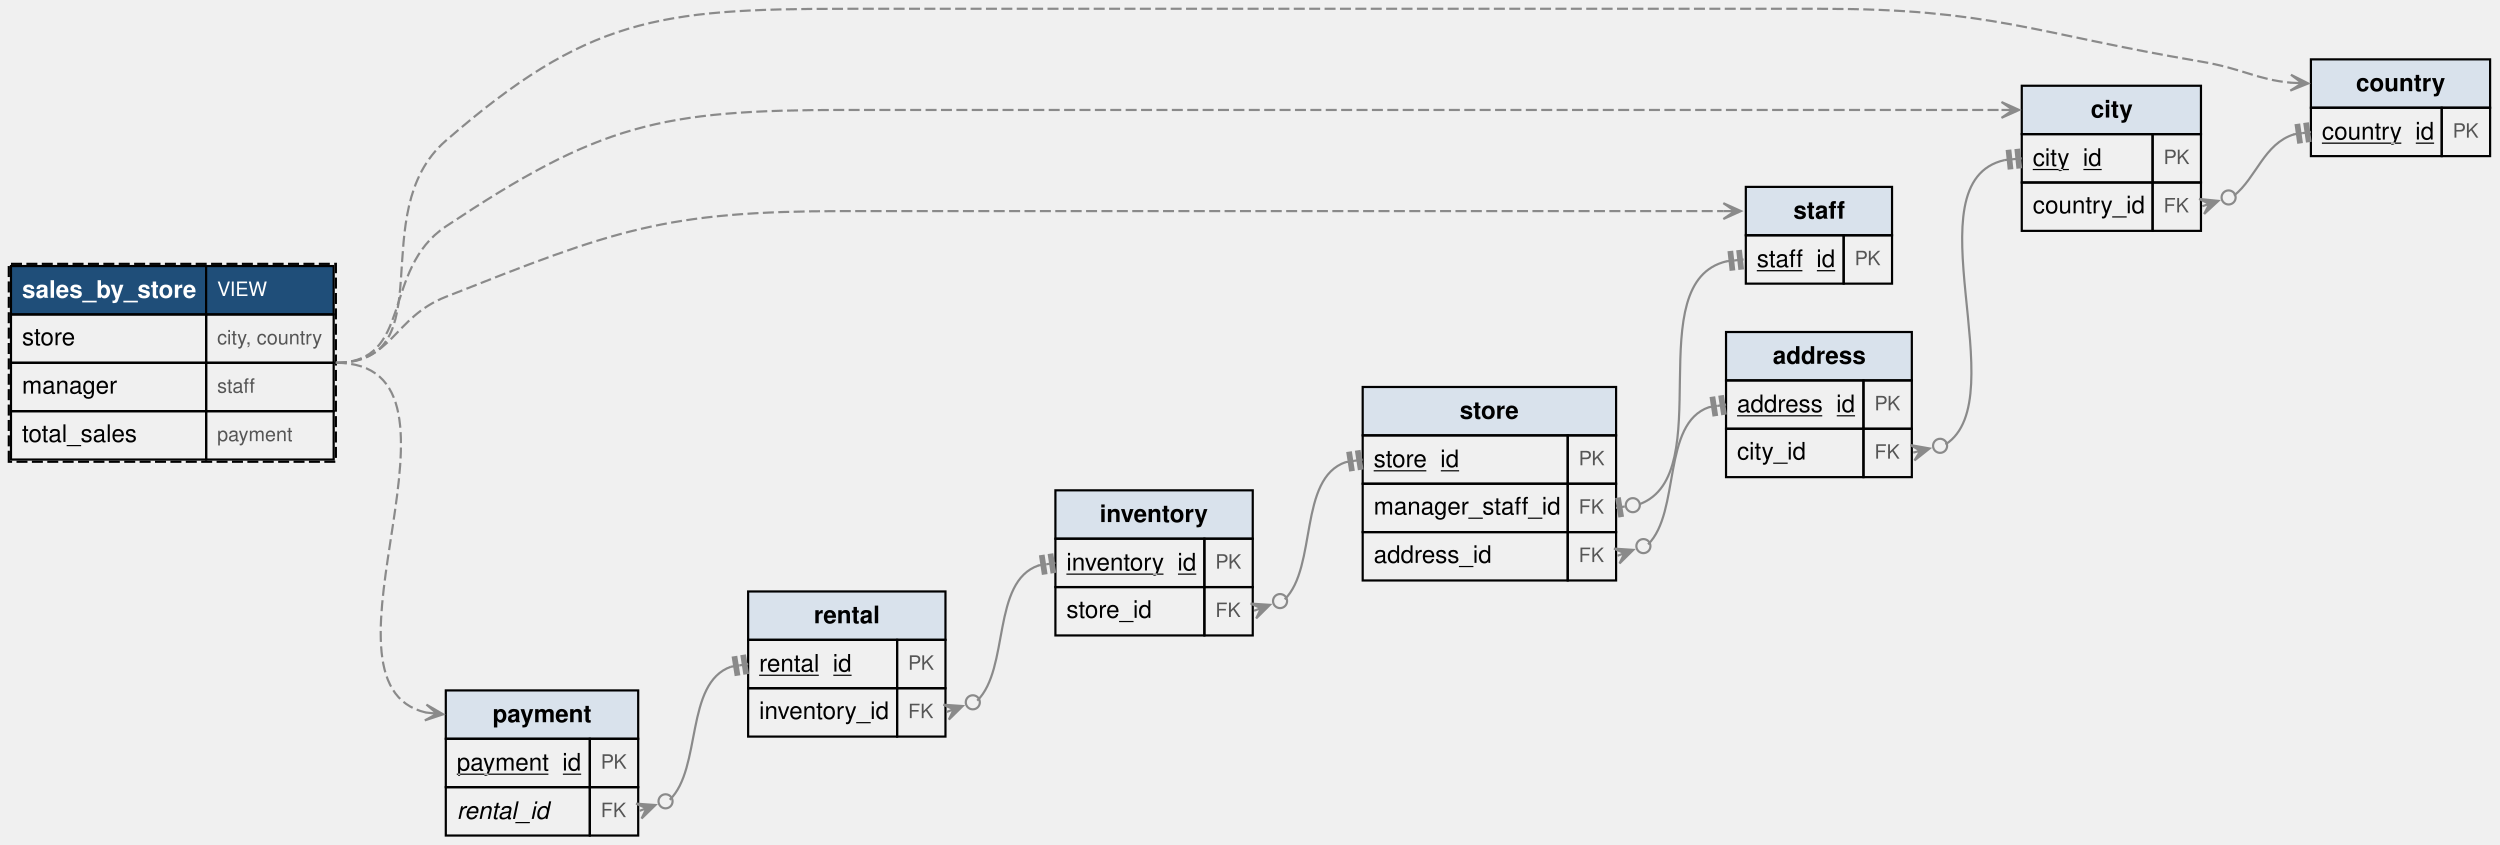
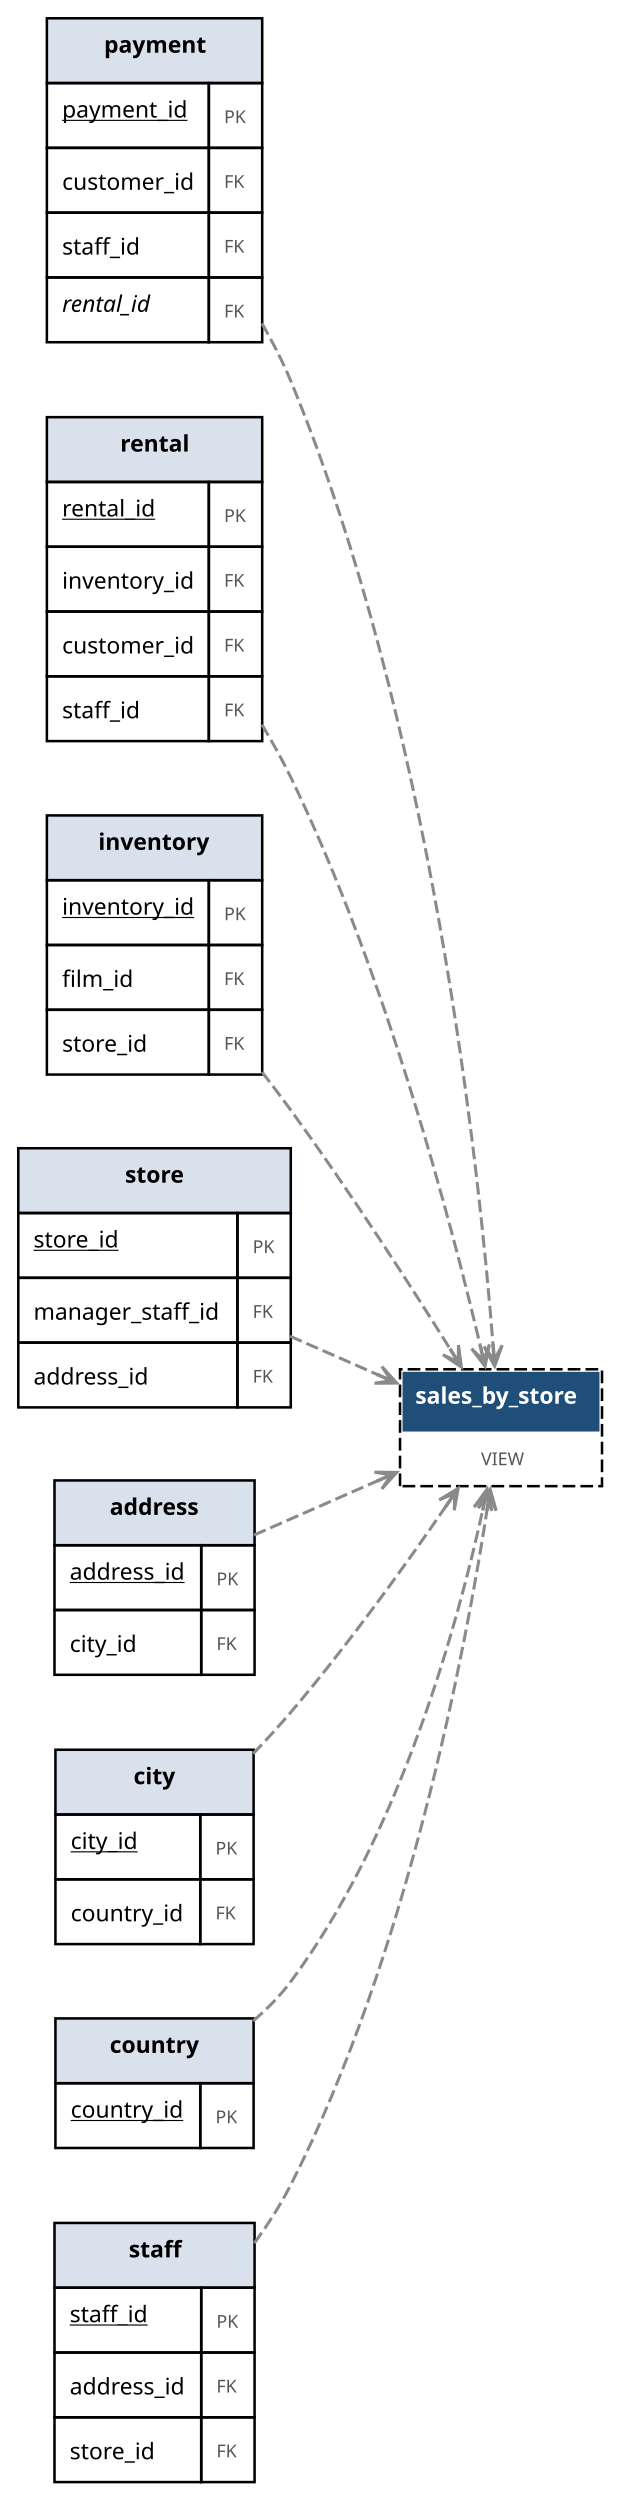
- <svg xmlns="http://www.w3.org/2000/svg" width="1137pt" height="384pt" viewBox="0.00 0.00 1137.00 384.00">
-   <g id="graph0" class="graph" transform="scale(1 1) rotate(0) translate(4 380)">
+ <svg xmlns="http://www.w3.org/2000/svg" width="244pt" height="984pt" viewBox="0.00 0.00 244.00 984.00">
+   <g id="graph0" class="graph" transform="scale(1 1) rotate(0) translate(7.2 976.95)">
+     <polygon fill="white" stroke="none" points="-7.2,7.2 -7.2,-976.95 236.95,-976.95 236.95,7.2 -7.2,7.2" />
    <g id="node1" class="node">
-       <polygon fill="none" stroke="black" stroke-dasharray="5,2" points="0,-170 0,-260 148.75,-260 148.75,-170 0,-170" />
-       <polygon fill="#1f4e79" stroke="none" stroke-dasharray="5,2" points="1,-237 1,-259 89.75,-259 89.75,-237 1,-237" />
-       <polygon fill="none" stroke="black" points="1,-237 1,-259 89.75,-259 89.75,-237 1,-237" />
-       <text xml:space="preserve" text-anchor="start" x="6" y="-244.55" font-family="Helvetica,sans-Serif" font-weight="bold" font-size="11.00" fill="white">sales_by_store</text>
-       <polygon fill="#1f4e79" stroke="none" points="89.75,-237 89.75,-259 147.75,-259 147.75,-237 89.75,-237" />
-       <polygon fill="none" stroke="black" points="89.75,-237 89.75,-259 147.75,-259 147.75,-237 89.75,-237" />
-       <text xml:space="preserve" text-anchor="start" x="94.75" y="-245.38" font-family="Helvetica,sans-Serif" font-size="9.00" fill="white">VIEW</text>
-       <polygon fill="none" stroke="black" points="1,-215 1,-237 89.75,-237 89.75,-215 1,-215" />
-       <text xml:space="preserve" text-anchor="start" x="6" y="-223" font-family="Helvetica,sans-Serif" font-size="11.00">store</text>
-       <polygon fill="none" stroke="black" points="89.75,-215 89.75,-237 147.75,-237 147.75,-215 89.75,-215" />
-       <text xml:space="preserve" text-anchor="start" x="94.75" y="-223.38" font-family="Helvetica,sans-Serif" font-size="9.00" fill="#555555">city, country</text>
-       <polygon fill="none" stroke="black" points="1,-193 1,-215 89.75,-215 89.75,-193 1,-193" />
-       <text xml:space="preserve" text-anchor="start" x="6" y="-201" font-family="Helvetica,sans-Serif" font-size="11.00">manager</text>
-       <polygon fill="none" stroke="black" points="89.75,-193 89.75,-215 147.75,-215 147.75,-193 89.75,-193" />
-       <text xml:space="preserve" text-anchor="start" x="94.75" y="-201.38" font-family="Helvetica,sans-Serif" font-size="9.00" fill="#555555">staff</text>
-       <polygon fill="none" stroke="black" points="1,-171 1,-193 89.75,-193 89.75,-171 1,-171" />
-       <text xml:space="preserve" text-anchor="start" x="6" y="-179" font-family="Helvetica,sans-Serif" font-size="11.00">total_sales</text>
-       <polygon fill="none" stroke="black" points="89.75,-171 89.75,-193 147.75,-193 147.75,-171 89.75,-171" />
-       <text xml:space="preserve" text-anchor="start" x="94.75" y="-179.38" font-family="Helvetica,sans-Serif" font-size="9.00" fill="#555555">payment</text>
+       <polygon fill="none" stroke="#000000" stroke-dasharray="5,2" points="150.25,-392 150.25,-438 229.75,-438 229.75,-392 150.25,-392" />
+       <polygon fill="#1f4e79" stroke="none" stroke-dasharray="5,2" points="151.25,-413.5 151.25,-437 228.75,-437 228.75,-413.5 151.25,-413.5" />
+       <text xml:space="preserve" text-anchor="start" x="156.25" y="-424.45" font-family="Noto Sans KR" font-weight="bold" font-size="9.00" fill="#ffffff">sales_by_store</text>
+       <text xml:space="preserve" text-anchor="start" x="182.12" y="-400.25" font-family="Noto Sans KR" font-size="7.00" fill="#555555">VIEW</text>
    </g>
    <g id="node2" class="node">
-       <polygon fill="#d9e2ec" stroke="none" points="781,-207 781,-229 865.5,-229 865.5,-207 781,-207" />
-       <polygon fill="none" stroke="black" points="781,-207 781,-229 865.5,-229 865.5,-207 781,-207" />
-       <text xml:space="preserve" text-anchor="start" x="802.25" y="-214.55" font-family="Helvetica,sans-Serif" font-weight="bold" font-size="11.00">address</text>
-       <polygon fill="none" stroke="black" points="781,-185 781,-207 843.5,-207 843.5,-185 781,-185" />
-       <text xml:space="preserve" text-anchor="start" x="786" y="-192.55" font-family="Helvetica,sans-Serif" text-decoration="underline" font-size="11.00">address_id</text>
-       <polygon fill="none" stroke="black" points="843.5,-185 843.5,-207 865.5,-207 865.5,-185 843.5,-185" />
-       <text xml:space="preserve" text-anchor="start" x="848.5" y="-193.38" font-family="Helvetica,sans-Serif" font-size="9.00" fill="#555555">PK</text>
-       <polygon fill="none" stroke="black" points="781,-163 781,-185 843.5,-185 843.5,-163 781,-163" />
-       <text xml:space="preserve" text-anchor="start" x="786" y="-171" font-family="Helvetica,sans-Serif" font-size="11.00">city_id</text>
-       <polygon fill="none" stroke="black" points="843.5,-163 843.5,-185 865.5,-185 865.5,-163 843.5,-163" />
-       <text xml:space="preserve" text-anchor="start" x="848.5" y="-171.38" font-family="Helvetica,sans-Serif" font-size="9.00" fill="#555555">FK</text>
+       <polygon fill="#d9e2ec" stroke="none" points="11.25,-944.25 11.25,-969.75 96,-969.75 96,-944.25 11.25,-944.25" />
+       <polygon fill="none" stroke="#000000" points="11.25,-944.25 11.25,-969.75 96,-969.75 96,-944.25 11.25,-944.25" />
+       <text xml:space="preserve" text-anchor="start" x="33.75" y="-956.2" font-family="Noto Sans KR" font-weight="bold" font-size="9.00" fill="#000000">payment</text>
+       <polygon fill="none" stroke="#000000" points="11.25,-918.75 11.25,-944.25 75,-944.25 75,-918.75 11.25,-918.75" />
+       <text xml:space="preserve" text-anchor="start" x="17.25" y="-930.7" font-family="Noto Sans KR" text-decoration="underline" font-size="9.00">payment_id</text>
+       <polygon fill="none" stroke="#000000" points="75,-918.75 75,-944.25 96,-944.25 96,-918.75 75,-918.75" />
+       <text xml:space="preserve" text-anchor="start" x="81" y="-928.5" font-family="Noto Sans KR" font-size="7.00" fill="#555555">PK</text>
+       <polygon fill="none" stroke="#000000" points="11.25,-893.25 11.25,-918.75 75,-918.75 75,-893.25 11.25,-893.25" />
+       <text xml:space="preserve" text-anchor="start" x="17.25" y="-902.25" font-family="Noto Sans KR" font-size="9.00">customer_id</text>
+       <polygon fill="none" stroke="#000000" points="75,-893.25 75,-918.75 96,-918.75 96,-893.25 75,-893.25" />
+       <text xml:space="preserve" text-anchor="start" x="81" y="-903" font-family="Noto Sans KR" font-size="7.00" fill="#555555">FK</text>
+       <polygon fill="none" stroke="#000000" points="11.25,-867.75 11.25,-893.25 75,-893.25 75,-867.75 11.25,-867.75" />
+       <text xml:space="preserve" text-anchor="start" x="17.25" y="-876.75" font-family="Noto Sans KR" font-size="9.00">staff_id</text>
+       <polygon fill="none" stroke="#000000" points="75,-867.75 75,-893.25 96,-893.25 96,-867.75 75,-867.75" />
+       <text xml:space="preserve" text-anchor="start" x="81" y="-877.5" font-family="Noto Sans KR" font-size="7.00" fill="#555555">FK</text>
+       <polygon fill="none" stroke="#000000" points="11.25,-842.25 11.25,-867.75 75,-867.75 75,-842.25 11.25,-842.25" />
+       <text xml:space="preserve" text-anchor="start" x="17.25" y="-854.2" font-family="Noto Sans KR" font-style="italic" font-size="9.00">rental_id</text>
+       <polygon fill="none" stroke="#000000" points="75,-842.25 75,-867.75 96,-867.75 96,-842.25 75,-842.25" />
+       <text xml:space="preserve" text-anchor="start" x="81" y="-852" font-family="Noto Sans KR" font-size="7.00" fill="#555555">FK</text>
+     </g>
+     <g id="edge1" class="edge">
+       <path fill="none" stroke="#8a8a8a" stroke-width="1.2" stroke-dasharray="5,2" d="M95.9,-849.66C100.18,-842.27 104.1,-834.62 107.25,-827 162.69,-692.79 181.35,-518.08 186.9,-447.09" />
+       <polygon fill="#8a8a8a" stroke="#8a8a8a" stroke-width="1.2" points="187.49,-439.23 190.48,-447.48 187.4,-441.77 186.99,-447.22 186.89,-447.21 186.79,-447.2 187.2,-441.76 183.3,-446.94 187.49,-439.23" />
    </g>
    <g id="node3" class="node">
-       <polygon fill="#d9e2ec" stroke="none" points="915.5,-319 915.5,-341 997,-341 997,-319 915.5,-319" />
-       <polygon fill="none" stroke="black" points="915.5,-319 915.5,-341 997,-341 997,-319 915.5,-319" />
-       <text xml:space="preserve" text-anchor="start" x="946.88" y="-326.55" font-family="Helvetica,sans-Serif" font-weight="bold" font-size="11.00">city</text>
-       <polygon fill="none" stroke="black" points="915.5,-297 915.5,-319 975,-319 975,-297 915.5,-297" />
-       <text xml:space="preserve" text-anchor="start" x="920.5" y="-304.55" font-family="Helvetica,sans-Serif" text-decoration="underline" font-size="11.00">city_id</text>
-       <polygon fill="none" stroke="black" points="975,-297 975,-319 997,-319 997,-297 975,-297" />
-       <text xml:space="preserve" text-anchor="start" x="980" y="-305.38" font-family="Helvetica,sans-Serif" font-size="9.00" fill="#555555">PK</text>
-       <polygon fill="none" stroke="black" points="915.5,-275 915.5,-297 975,-297 975,-275 915.5,-275" />
-       <text xml:space="preserve" text-anchor="start" x="920.5" y="-283" font-family="Helvetica,sans-Serif" font-size="11.00">country_id</text>
-       <polygon fill="none" stroke="black" points="975,-275 975,-297 997,-297 997,-275 975,-275" />
-       <text xml:space="preserve" text-anchor="start" x="980" y="-283.38" font-family="Helvetica,sans-Serif" font-size="9.00" fill="#555555">FK</text>
+       <polygon fill="#d9e2ec" stroke="none" points="11.25,-787.25 11.25,-812.75 96,-812.75 96,-787.25 11.25,-787.25" />
+       <polygon fill="none" stroke="#000000" points="11.25,-787.25 11.25,-812.75 96,-812.75 96,-787.25 11.25,-787.25" />
+       <text xml:space="preserve" text-anchor="start" x="40.12" y="-799.2" font-family="Noto Sans KR" font-weight="bold" font-size="9.00" fill="#000000">rental</text>
+       <polygon fill="none" stroke="#000000" points="11.25,-761.75 11.25,-787.25 75,-787.25 75,-761.75 11.25,-761.75" />
+       <text xml:space="preserve" text-anchor="start" x="17.25" y="-773.7" font-family="Noto Sans KR" text-decoration="underline" font-size="9.00">rental_id</text>
+       <polygon fill="none" stroke="#000000" points="75,-761.75 75,-787.25 96,-787.25 96,-761.75 75,-761.75" />
+       <text xml:space="preserve" text-anchor="start" x="81" y="-771.5" font-family="Noto Sans KR" font-size="7.00" fill="#555555">PK</text>
+       <polygon fill="none" stroke="#000000" points="11.25,-736.25 11.25,-761.75 75,-761.75 75,-736.25 11.25,-736.25" />
+       <text xml:space="preserve" text-anchor="start" x="17.25" y="-745.25" font-family="Noto Sans KR" font-size="9.00">inventory_id</text>
+       <polygon fill="none" stroke="#000000" points="75,-736.25 75,-761.75 96,-761.75 96,-736.25 75,-736.25" />
+       <text xml:space="preserve" text-anchor="start" x="81" y="-746" font-family="Noto Sans KR" font-size="7.00" fill="#555555">FK</text>
+       <polygon fill="none" stroke="#000000" points="11.25,-710.75 11.25,-736.25 75,-736.25 75,-710.75 11.25,-710.75" />
+       <text xml:space="preserve" text-anchor="start" x="17.25" y="-719.75" font-family="Noto Sans KR" font-size="9.00">customer_id</text>
+       <polygon fill="none" stroke="#000000" points="75,-710.75 75,-736.25 96,-736.25 96,-710.75 75,-710.75" />
+       <text xml:space="preserve" text-anchor="start" x="81" y="-720.5" font-family="Noto Sans KR" font-size="7.00" fill="#555555">FK</text>
+       <polygon fill="none" stroke="#000000" points="11.25,-685.25 11.25,-710.75 75,-710.75 75,-685.25 11.25,-685.25" />
+       <text xml:space="preserve" text-anchor="start" x="17.25" y="-694.25" font-family="Noto Sans KR" font-size="9.00">staff_id</text>
+       <polygon fill="none" stroke="#000000" points="75,-685.25 75,-710.75 96,-710.75 96,-685.25 75,-685.25" />
+       <text xml:space="preserve" text-anchor="start" x="81" y="-695" font-family="Noto Sans KR" font-size="7.00" fill="#555555">FK</text>
    </g>
-     <g id="edge1" class="edge">
-       <path fill="none" stroke="#8a8a8a" stroke-dasharray="5,2" d="M148.75,-215C184.15,-215 169.3,-257.36 198.75,-277 268.62,-323.6 296.14,-330 380.12,-330 380.12,-330 380.12,-330 674.38,-330 778.4,-330 806.69,-330 906.28,-330" />
-       <polygon fill="#8a8a8a" stroke="#8a8a8a" points="914.28,-330 906.28,-333.6 911.5,-330 906.28,-330 906.28,-330 906.28,-330 911.5,-330 906.28,-326.4 914.28,-330" />
+     <g id="edge2" class="edge">
+       <path fill="none" stroke="#8a8a8a" stroke-width="1.2" stroke-dasharray="5,2" d="M95.88,-691.74C100.01,-684.91 103.9,-677.91 107.25,-671 144.53,-594.09 170.32,-496.16 181.97,-446.68" />
+       <polygon fill="#8a8a8a" stroke="#8a8a8a" stroke-width="1.2" points="183.72,-439.16 185.41,-447.76 183.24,-441.65 182,-446.97 181.91,-446.95 181.81,-446.93 183.04,-441.61 178.4,-446.14 183.72,-439.16" />
    </g>
    <g id="node4" class="node">
-       <polygon fill="#d9e2ec" stroke="none" points="1047,-331 1047,-353 1128.5,-353 1128.5,-331 1047,-331" />
-       <polygon fill="none" stroke="black" points="1047,-331 1047,-353 1128.5,-353 1128.5,-331 1047,-331" />
-       <text xml:space="preserve" text-anchor="start" x="1067.5" y="-338.55" font-family="Helvetica,sans-Serif" font-weight="bold" font-size="11.00">country</text>
-       <polygon fill="none" stroke="black" points="1047,-309 1047,-331 1106.5,-331 1106.5,-309 1047,-309" />
-       <text xml:space="preserve" text-anchor="start" x="1052" y="-316.55" font-family="Helvetica,sans-Serif" text-decoration="underline" font-size="11.00">country_id</text>
-       <polygon fill="none" stroke="black" points="1106.5,-309 1106.5,-331 1128.5,-331 1128.5,-309 1106.5,-309" />
-       <text xml:space="preserve" text-anchor="start" x="1111.5" y="-317.38" font-family="Helvetica,sans-Serif" font-size="9.00" fill="#555555">PK</text>
+       <polygon fill="#d9e2ec" stroke="none" points="11.25,-630.5 11.25,-656 96,-656 96,-630.5 11.25,-630.5" />
+       <polygon fill="none" stroke="#000000" points="11.25,-630.5 11.25,-656 96,-656 96,-630.5 11.25,-630.5" />
+       <text xml:space="preserve" text-anchor="start" x="31.5" y="-642.45" font-family="Noto Sans KR" font-weight="bold" font-size="9.00" fill="#000000">inventory</text>
+       <polygon fill="none" stroke="#000000" points="11.25,-605 11.25,-630.5 75,-630.5 75,-605 11.25,-605" />
+       <text xml:space="preserve" text-anchor="start" x="17.25" y="-616.95" font-family="Noto Sans KR" text-decoration="underline" font-size="9.00">inventory_id</text>
+       <polygon fill="none" stroke="#000000" points="75,-605 75,-630.5 96,-630.5 96,-605 75,-605" />
+       <text xml:space="preserve" text-anchor="start" x="81" y="-614.75" font-family="Noto Sans KR" font-size="7.00" fill="#555555">PK</text>
+       <polygon fill="none" stroke="#000000" points="11.25,-579.5 11.25,-605 75,-605 75,-579.5 11.25,-579.5" />
+       <text xml:space="preserve" text-anchor="start" x="17.25" y="-588.5" font-family="Noto Sans KR" font-size="9.00">film_id</text>
+       <polygon fill="none" stroke="#000000" points="75,-579.5 75,-605 96,-605 96,-579.5 75,-579.5" />
+       <text xml:space="preserve" text-anchor="start" x="81" y="-589.25" font-family="Noto Sans KR" font-size="7.00" fill="#555555">FK</text>
+       <polygon fill="none" stroke="#000000" points="11.25,-554 11.25,-579.5 75,-579.5 75,-554 11.25,-554" />
+       <text xml:space="preserve" text-anchor="start" x="17.25" y="-563" font-family="Noto Sans KR" font-size="9.00">store_id</text>
+       <polygon fill="none" stroke="#000000" points="75,-554 75,-579.5 96,-579.5 96,-554 75,-554" />
+       <text xml:space="preserve" text-anchor="start" x="81" y="-563.75" font-family="Noto Sans KR" font-size="7.00" fill="#555555">FK</text>
    </g>
-     <g id="edge2" class="edge">
-       <path fill="none" stroke="#8a8a8a" stroke-dasharray="5,2" d="M148.75,-215C198.84,-215 160.94,-283.15 198.75,-316 262.85,-371.69 295.22,-376 380.12,-376 380.12,-376 380.12,-376 824.25,-376 901.77,-376 920.57,-364.94 997,-352 1016.03,-348.78 1022.47,-343.79 1037.96,-342.38" />
-       <polygon fill="#8a8a8a" stroke="#8a8a8a" points="1045.78,-342.05 1037.94,-345.99 1043,-342.17 1037.79,-342.39 1037.79,-342.39 1037.79,-342.39 1043,-342.17 1037.64,-338.79 1045.78,-342.05" />
+     <g id="edge3" class="edge">
+       <path fill="none" stroke="#8a8a8a" stroke-width="1.2" stroke-dasharray="5,2" d="M95.93,-555.01C99.83,-549.99 103.66,-544.93 107.25,-540 130.13,-508.61 154.22,-471.16 170.28,-445.49" />
+       <polygon fill="#8a8a8a" stroke="#8a8a8a" stroke-width="1.2" points="174.42,-438.83 173.25,-447.52 173.16,-441.04 170.28,-445.67 170.19,-445.62 170.11,-445.57 172.99,-440.93 167.14,-443.72 174.42,-438.83" />
    </g>
    <g id="node5" class="node">
-       <polygon fill="#d9e2ec" stroke="none" points="476,-135 476,-157 565.75,-157 565.75,-135 476,-135" />
-       <polygon fill="none" stroke="black" points="476,-135 476,-157 565.75,-157 565.75,-135 476,-135" />
-       <text xml:space="preserve" text-anchor="start" x="496.12" y="-142.55" font-family="Helvetica,sans-Serif" font-weight="bold" font-size="11.00">inventory</text>
-       <polygon fill="none" stroke="black" points="476,-113 476,-135 543.75,-135 543.75,-113 476,-113" />
-       <text xml:space="preserve" text-anchor="start" x="481" y="-120.55" font-family="Helvetica,sans-Serif" text-decoration="underline" font-size="11.00">inventory_id</text>
-       <polygon fill="none" stroke="black" points="543.75,-113 543.75,-135 565.75,-135 565.75,-113 543.75,-113" />
-       <text xml:space="preserve" text-anchor="start" x="548.75" y="-121.38" font-family="Helvetica,sans-Serif" font-size="9.00" fill="#555555">PK</text>
-       <polygon fill="none" stroke="black" points="476,-91 476,-113 543.75,-113 543.75,-91 476,-91" />
-       <text xml:space="preserve" text-anchor="start" x="481" y="-99" font-family="Helvetica,sans-Serif" font-size="11.00">store_id</text>
-       <polygon fill="none" stroke="black" points="543.75,-91 543.75,-113 565.75,-113 565.75,-91 543.75,-91" />
-       <text xml:space="preserve" text-anchor="start" x="548.75" y="-99.38" font-family="Helvetica,sans-Serif" font-size="9.00" fill="#555555">FK</text>
+       <polygon fill="#d9e2ec" stroke="none" points="0,-499.5 0,-525 107.25,-525 107.25,-499.5 0,-499.5" />
+       <polygon fill="none" stroke="#000000" points="0,-499.5 0,-525 107.25,-525 107.25,-499.5 0,-499.5" />
+       <text xml:space="preserve" text-anchor="start" x="42" y="-511.45" font-family="Noto Sans KR" font-weight="bold" font-size="9.00" fill="#000000">store</text>
+       <polygon fill="none" stroke="#000000" points="0,-474 0,-499.5 86.25,-499.5 86.25,-474 0,-474" />
+       <text xml:space="preserve" text-anchor="start" x="6" y="-485.95" font-family="Noto Sans KR" text-decoration="underline" font-size="9.00">store_id</text>
+       <polygon fill="none" stroke="#000000" points="86.25,-474 86.25,-499.5 107.25,-499.5 107.25,-474 86.25,-474" />
+       <text xml:space="preserve" text-anchor="start" x="92.25" y="-483.75" font-family="Noto Sans KR" font-size="7.00" fill="#555555">PK</text>
+       <polygon fill="none" stroke="#000000" points="0,-448.5 0,-474 86.25,-474 86.25,-448.5 0,-448.5" />
+       <text xml:space="preserve" text-anchor="start" x="6" y="-457.5" font-family="Noto Sans KR" font-size="9.00">manager_staff_id</text>
+       <polygon fill="none" stroke="#000000" points="86.25,-448.5 86.25,-474 107.25,-474 107.25,-448.5 86.25,-448.5" />
+       <text xml:space="preserve" text-anchor="start" x="92.25" y="-458.25" font-family="Noto Sans KR" font-size="7.00" fill="#555555">FK</text>
+       <polygon fill="none" stroke="#000000" points="0,-423 0,-448.5 86.25,-448.5 86.25,-423 0,-423" />
+       <text xml:space="preserve" text-anchor="start" x="6" y="-432" font-family="Noto Sans KR" font-size="9.00">address_id</text>
+       <polygon fill="none" stroke="#000000" points="86.25,-423 86.25,-448.5 107.25,-448.5 107.25,-423 86.25,-423" />
+       <text xml:space="preserve" text-anchor="start" x="92.25" y="-432.75" font-family="Noto Sans KR" font-size="7.00" fill="#555555">FK</text>
+     </g>
+     <g id="edge4" class="edge">
+       <path fill="none" stroke="#8a8a8a" stroke-width="1.2" stroke-dasharray="5,2" d="M106.96,-451.02C118.47,-445.97 130.59,-440.64 141.88,-435.69" />
+       <polygon fill="#8a8a8a" stroke="#8a8a8a" stroke-width="1.2" points="148.99,-432.57 143.11,-439.08 146.71,-433.68 141.71,-435.87 141.67,-435.78 141.63,-435.69 146.63,-433.5 140.22,-432.49 148.99,-432.57" />
    </g>
    <g id="node6" class="node">
-       <polygon fill="#d9e2ec" stroke="none" points="198.75,-44 198.75,-66 286.25,-66 286.25,-44 198.75,-44" />
-       <polygon fill="none" stroke="black" points="198.75,-44 198.75,-66 286.25,-66 286.25,-44 198.75,-44" />
-       <text xml:space="preserve" text-anchor="start" x="220" y="-51.55" font-family="Helvetica,sans-Serif" font-weight="bold" font-size="11.00">payment</text>
-       <polygon fill="none" stroke="black" points="198.75,-22 198.75,-44 264.25,-44 264.25,-22 198.75,-22" />
-       <text xml:space="preserve" text-anchor="start" x="203.75" y="-29.55" font-family="Helvetica,sans-Serif" text-decoration="underline" font-size="11.00">payment_id</text>
-       <polygon fill="none" stroke="black" points="264.25,-22 264.25,-44 286.25,-44 286.25,-22 264.25,-22" />
-       <text xml:space="preserve" text-anchor="start" x="269.25" y="-30.38" font-family="Helvetica,sans-Serif" font-size="9.00" fill="#555555">PK</text>
-       <polygon fill="none" stroke="black" points="198.75,0 198.75,-22 264.25,-22 264.25,0 198.75,0" />
-       <text xml:space="preserve" text-anchor="start" x="203.75" y="-7.55" font-family="Helvetica,sans-Serif" font-style="italic" font-size="11.00">rental_id</text>
-       <polygon fill="none" stroke="black" points="264.25,0 264.25,-22 286.25,-22 286.25,0 264.25,0" />
-       <text xml:space="preserve" text-anchor="start" x="269.25" y="-8.38" font-family="Helvetica,sans-Serif" font-size="9.00" fill="#555555">FK</text>
+       <polygon fill="#d9e2ec" stroke="none" points="14.25,-368.75 14.25,-394.25 93,-394.25 93,-368.75 14.25,-368.75" />
+       <polygon fill="none" stroke="#000000" points="14.25,-368.75 14.25,-394.25 93,-394.25 93,-368.75 14.25,-368.75" />
+       <text xml:space="preserve" text-anchor="start" x="36" y="-380.7" font-family="Noto Sans KR" font-weight="bold" font-size="9.00" fill="#000000">address</text>
+       <polygon fill="none" stroke="#000000" points="14.25,-343.25 14.25,-368.75 72,-368.75 72,-343.25 14.25,-343.25" />
+       <text xml:space="preserve" text-anchor="start" x="20.25" y="-355.2" font-family="Noto Sans KR" text-decoration="underline" font-size="9.00">address_id</text>
+       <polygon fill="none" stroke="#000000" points="72,-343.25 72,-368.75 93,-368.75 93,-343.25 72,-343.25" />
+       <text xml:space="preserve" text-anchor="start" x="78" y="-353" font-family="Noto Sans KR" font-size="7.00" fill="#555555">PK</text>
+       <polygon fill="none" stroke="#000000" points="14.25,-317.75 14.25,-343.25 72,-343.25 72,-317.75 14.25,-317.75" />
+       <text xml:space="preserve" text-anchor="start" x="20.25" y="-326.75" font-family="Noto Sans KR" font-size="9.00">city_id</text>
+       <polygon fill="none" stroke="#000000" points="72,-317.75 72,-343.25 93,-343.25 93,-317.75 72,-317.75" />
+       <text xml:space="preserve" text-anchor="start" x="78" y="-327.5" font-family="Noto Sans KR" font-size="7.00" fill="#555555">FK</text>
    </g>
-     <g id="edge4" class="edge">
-       <path fill="none" stroke="#8a8a8a" stroke-dasharray="5,2" d="M148.75,-215C219.91,-215 132.79,-69.05 189.73,-55.94" />
-       <polygon fill="#8a8a8a" stroke="#8a8a8a" points="197.54,-55.13 189.95,-59.54 194.77,-55.41 189.58,-55.96 189.58,-55.96 189.58,-55.96 194.77,-55.41 189.21,-52.37 197.54,-55.13" />
+     <g id="edge5" class="edge">
+       <path fill="none" stroke="#8a8a8a" stroke-width="1.2" stroke-dasharray="5,2" d="M92.77,-372.75C108.1,-379.48 125.93,-387.31 142.04,-394.38" />
+       <polygon fill="#8a8a8a" stroke="#8a8a8a" stroke-width="1.2" points="148.95,-397.42 140.18,-397.5 146.59,-396.49 141.59,-394.29 141.63,-394.2 141.67,-394.11 146.67,-396.3 143.07,-390.9 148.95,-397.42" />
    </g>
    <g id="node7" class="node">
-       <polygon fill="#d9e2ec" stroke="none" points="336.25,-89 336.25,-111 426,-111 426,-89 336.25,-89" />
-       <polygon fill="none" stroke="black" points="336.25,-89 336.25,-111 426,-111 426,-89 336.25,-89" />
-       <text xml:space="preserve" text-anchor="start" x="366.12" y="-96.55" font-family="Helvetica,sans-Serif" font-weight="bold" font-size="11.00">rental</text>
-       <polygon fill="none" stroke="black" points="336.25,-67 336.25,-89 404,-89 404,-67 336.25,-67" />
-       <text xml:space="preserve" text-anchor="start" x="341.25" y="-74.55" font-family="Helvetica,sans-Serif" text-decoration="underline" font-size="11.00">rental_id</text>
-       <polygon fill="none" stroke="black" points="404,-67 404,-89 426,-89 426,-67 404,-67" />
-       <text xml:space="preserve" text-anchor="start" x="409" y="-75.38" font-family="Helvetica,sans-Serif" font-size="9.00" fill="#555555">PK</text>
-       <polygon fill="none" stroke="black" points="336.25,-45 336.25,-67 404,-67 404,-45 336.25,-45" />
-       <text xml:space="preserve" text-anchor="start" x="341.25" y="-53" font-family="Helvetica,sans-Serif" font-size="11.00">inventory_id</text>
-       <polygon fill="none" stroke="black" points="404,-45 404,-67 426,-67 426,-45 404,-45" />
-       <text xml:space="preserve" text-anchor="start" x="409" y="-53.38" font-family="Helvetica,sans-Serif" font-size="9.00" fill="#555555">FK</text>
+       <polygon fill="#d9e2ec" stroke="none" points="14.62,-262.75 14.62,-288.25 92.62,-288.25 92.62,-262.75 14.62,-262.75" />
+       <polygon fill="none" stroke="#000000" points="14.62,-262.75 14.62,-288.25 92.62,-288.25 92.62,-262.75 14.62,-262.75" />
+       <text xml:space="preserve" text-anchor="start" x="45.38" y="-274.7" font-family="Noto Sans KR" font-weight="bold" font-size="9.00" fill="#000000">city</text>
+       <polygon fill="none" stroke="#000000" points="14.62,-237.25 14.62,-262.75 71.62,-262.75 71.62,-237.25 14.62,-237.25" />
+       <text xml:space="preserve" text-anchor="start" x="20.62" y="-249.2" font-family="Noto Sans KR" text-decoration="underline" font-size="9.00">city_id</text>
+       <polygon fill="none" stroke="#000000" points="71.62,-237.25 71.62,-262.75 92.62,-262.75 92.62,-237.25 71.62,-237.25" />
+       <text xml:space="preserve" text-anchor="start" x="77.62" y="-247" font-family="Noto Sans KR" font-size="7.00" fill="#555555">PK</text>
+       <polygon fill="none" stroke="#000000" points="14.62,-211.75 14.62,-237.25 71.62,-237.25 71.62,-211.75 14.62,-211.75" />
+       <text xml:space="preserve" text-anchor="start" x="20.62" y="-220.75" font-family="Noto Sans KR" font-size="9.00">country_id</text>
+       <polygon fill="none" stroke="#000000" points="71.62,-211.75 71.62,-237.25 92.62,-237.25 92.62,-211.75 71.62,-211.75" />
+       <text xml:space="preserve" text-anchor="start" x="77.62" y="-221.5" font-family="Noto Sans KR" font-size="7.00" fill="#555555">FK</text>
+     </g>
+     <g id="edge6" class="edge">
+       <path fill="none" stroke="#8a8a8a" stroke-width="1.2" stroke-dasharray="5,2" d="M92.45,-286.68C97.55,-292.03 102.62,-297.57 107.25,-303 129.75,-329.38 152.81,-361.52 168.67,-384.6" />
+       <polygon fill="#8a8a8a" stroke="#8a8a8a" stroke-width="1.2" points="173.15,-391.15 165.66,-386.58 171.63,-389.11 168.55,-384.6 168.64,-384.55 168.72,-384.49 171.8,-389 171.61,-382.52 173.15,-391.15" />
    </g>
    <g id="node8" class="node">
-       <polygon fill="#d9e2ec" stroke="none" points="790,-273 790,-295 856.5,-295 856.5,-273 790,-273" />
-       <polygon fill="none" stroke="black" points="790,-273 790,-295 856.5,-295 856.5,-273 790,-273" />
-       <text xml:space="preserve" text-anchor="start" x="811.62" y="-280.55" font-family="Helvetica,sans-Serif" font-weight="bold" font-size="11.00">staff</text>
-       <polygon fill="none" stroke="black" points="790,-251 790,-273 834.5,-273 834.5,-251 790,-251" />
-       <text xml:space="preserve" text-anchor="start" x="795" y="-258.55" font-family="Helvetica,sans-Serif" text-decoration="underline" font-size="11.00">staff_id</text>
-       <polygon fill="none" stroke="black" points="834.5,-251 834.5,-273 856.5,-273 856.5,-251 834.5,-251" />
-       <text xml:space="preserve" text-anchor="start" x="839.5" y="-259.38" font-family="Helvetica,sans-Serif" font-size="9.00" fill="#555555">PK</text>
+       <polygon fill="#d9e2ec" stroke="none" points="14.62,-157 14.62,-182.5 92.62,-182.5 92.62,-157 14.62,-157" />
+       <polygon fill="none" stroke="#000000" points="14.62,-157 14.62,-182.5 92.62,-182.5 92.62,-157 14.62,-157" />
+       <text xml:space="preserve" text-anchor="start" x="36" y="-168.95" font-family="Noto Sans KR" font-weight="bold" font-size="9.00" fill="#000000">country</text>
+       <polygon fill="none" stroke="#000000" points="14.62,-131.5 14.62,-157 71.62,-157 71.62,-131.5 14.62,-131.5" />
+       <text xml:space="preserve" text-anchor="start" x="20.62" y="-143.45" font-family="Noto Sans KR" text-decoration="underline" font-size="9.00">country_id</text>
+       <polygon fill="none" stroke="#000000" points="71.62,-131.5 71.62,-157 92.62,-157 92.62,-131.5 71.62,-131.5" />
+       <text xml:space="preserve" text-anchor="start" x="77.62" y="-141.25" font-family="Noto Sans KR" font-size="7.00" fill="#555555">PK</text>
    </g>
-     <g id="edge3" class="edge">
-       <path fill="none" stroke="#8a8a8a" stroke-dasharray="5,2" d="M148.75,-215C174.67,-215 174.65,-235.48 198.75,-245 275.44,-275.29 297.67,-284 380.12,-284 380.12,-284 380.12,-284 521.88,-284 637.47,-284 668.65,-284 779.79,-284" />
-       <polygon fill="#8a8a8a" stroke="#8a8a8a" points="787.78,-284 779.78,-287.6 785,-284 779.78,-284 779.78,-284 779.78,-284 785,-284 779.78,-280.4 787.78,-284" />
+     <g id="edge7" class="edge">
+       <path fill="none" stroke="#8a8a8a" stroke-width="1.2" stroke-dasharray="5,2" d="M92.44,-181.49C97.89,-186.17 103.07,-191.38 107.25,-197 150.4,-254.97 173.15,-338.3 182.95,-383.29" />
+       <polygon fill="#8a8a8a" stroke="#8a8a8a" stroke-width="1.2" points="184.55,-390.85 179.37,-383.77 183.92,-388.39 182.8,-383.04 182.89,-383.02 182.99,-383 184.12,-388.35 186.42,-382.28 184.55,-390.85" />
    </g>
    <g id="node9" class="node">
-       <polygon fill="#d9e2ec" stroke="none" points="615.75,-182 615.75,-204 731,-204 731,-182 615.75,-182" />
-       <polygon fill="none" stroke="black" points="615.75,-182 615.75,-204 731,-204 731,-182 615.75,-182" />
-       <text xml:space="preserve" text-anchor="start" x="659.88" y="-189.55" font-family="Helvetica,sans-Serif" font-weight="bold" font-size="11.00">store</text>
-       <polygon fill="none" stroke="black" points="615.75,-160 615.75,-182 709,-182 709,-160 615.75,-160" />
-       <text xml:space="preserve" text-anchor="start" x="620.75" y="-167.55" font-family="Helvetica,sans-Serif" text-decoration="underline" font-size="11.00">store_id</text>
-       <polygon fill="none" stroke="black" points="709,-160 709,-182 731,-182 731,-160 709,-160" />
-       <text xml:space="preserve" text-anchor="start" x="714" y="-168.38" font-family="Helvetica,sans-Serif" font-size="9.00" fill="#555555">PK</text>
-       <polygon fill="none" stroke="black" points="615.75,-138 615.75,-160 709,-160 709,-138 615.75,-138" />
-       <text xml:space="preserve" text-anchor="start" x="620.75" y="-146" font-family="Helvetica,sans-Serif" font-size="11.00">manager_staff_id</text>
-       <polygon fill="none" stroke="black" points="709,-138 709,-160 731,-160 731,-138 709,-138" />
-       <text xml:space="preserve" text-anchor="start" x="714" y="-146.38" font-family="Helvetica,sans-Serif" font-size="9.00" fill="#555555">FK</text>
-       <polygon fill="none" stroke="black" points="615.75,-116 615.75,-138 709,-138 709,-116 615.75,-116" />
-       <text xml:space="preserve" text-anchor="start" x="620.75" y="-124" font-family="Helvetica,sans-Serif" font-size="11.00">address_id</text>
-       <polygon fill="none" stroke="black" points="709,-116 709,-138 731,-138 731,-116 709,-116" />
-       <text xml:space="preserve" text-anchor="start" x="714" y="-124.38" font-family="Helvetica,sans-Serif" font-size="9.00" fill="#555555">FK</text>
+       <polygon fill="#d9e2ec" stroke="none" points="14.25,-76.5 14.25,-102 93,-102 93,-76.5 14.25,-76.5" />
+       <polygon fill="none" stroke="#000000" points="14.25,-76.5 14.25,-102 93,-102 93,-76.5 14.25,-76.5" />
+       <text xml:space="preserve" text-anchor="start" x="43.5" y="-88.45" font-family="Noto Sans KR" font-weight="bold" font-size="9.00" fill="#000000">staff</text>
+       <polygon fill="none" stroke="#000000" points="14.25,-51 14.25,-76.5 72,-76.5 72,-51 14.25,-51" />
+       <text xml:space="preserve" text-anchor="start" x="20.25" y="-62.95" font-family="Noto Sans KR" text-decoration="underline" font-size="9.00">staff_id</text>
+       <polygon fill="none" stroke="#000000" points="72,-51 72,-76.5 93,-76.5 93,-51 72,-51" />
+       <text xml:space="preserve" text-anchor="start" x="78" y="-60.75" font-family="Noto Sans KR" font-size="7.00" fill="#555555">PK</text>
+       <polygon fill="none" stroke="#000000" points="14.25,-25.5 14.25,-51 72,-51 72,-25.5 14.25,-25.5" />
+       <text xml:space="preserve" text-anchor="start" x="20.25" y="-34.5" font-family="Noto Sans KR" font-size="9.00">address_id</text>
+       <polygon fill="none" stroke="#000000" points="72,-25.5 72,-51 93,-51 93,-25.5 72,-25.5" />
+       <text xml:space="preserve" text-anchor="start" x="78" y="-35.25" font-family="Noto Sans KR" font-size="7.00" fill="#555555">FK</text>
+       <polygon fill="none" stroke="#000000" points="14.25,0 14.25,-25.5 72,-25.5 72,0 14.25,0" />
+       <text xml:space="preserve" text-anchor="start" x="20.25" y="-9" font-family="Noto Sans KR" font-size="9.00">store_id</text>
+       <polygon fill="none" stroke="#000000" points="72,0 72,-25.5 93,-25.5 93,0 72,0" />
+       <text xml:space="preserve" text-anchor="start" x="78" y="-9.75" font-family="Noto Sans KR" font-size="7.00" fill="#555555">FK</text>
    </g>
-     <g id="edge9" class="edge">
-       <path fill="none" stroke="#8a8a8a" d="M880.81,-177.87C913.12,-198.72 863.89,-297.24 907.65,-307.19" />
-       <polygon fill="#8a8a8a" stroke="#8a8a8a" points="873.58,-176.04 866.71,-170.59 869.38,-174.98 866.15,-174.16 866.15,-174.16 866.15,-174.16 869.38,-174.98 864.94,-177.57 873.58,-176.04" />
-       <ellipse fill="none" stroke="#8a8a8a" cx="878.35" cy="-177.24" rx="3.2" ry="3.2" />
-       <polygon fill="#8a8a8a" stroke="#8a8a8a" points="915.12,-303.94 914.29,-311.9 912.7,-311.73 913.52,-303.77 915.12,-303.94" />
-       <polyline fill="none" stroke="#8a8a8a" points="915.5,-308 911.52,-307.59" />
-       <polygon fill="#8a8a8a" stroke="#8a8a8a" points="911.14,-303.53 910.31,-311.49 908.72,-311.32 909.55,-303.36 911.14,-303.53" />
-       <polyline fill="none" stroke="#8a8a8a" points="911.52,-307.59 907.54,-307.18" />
-     </g>
-     <g id="edge10" class="edge">
-       <path fill="none" stroke="#8a8a8a" d="M1012.01,-291.02C1022.19,-299.14 1025.67,-314.71 1039.38,-318.92" />
-       <polygon fill="#8a8a8a" stroke="#8a8a8a" points="1004.9,-288.64 998.46,-282.69 1000.79,-287.27 997.63,-286.21 997.63,-286.21 997.63,-286.21 1000.79,-287.27 996.18,-289.52 1004.9,-288.64" />
-       <ellipse fill="none" stroke="#8a8a8a" cx="1009.57" cy="-290.2" rx="3.2" ry="3.2" />
-       <polygon fill="#8a8a8a" stroke="#8a8a8a" points="1046.77,-315.93 1045.65,-323.85 1044.06,-323.63 1045.18,-315.7 1046.77,-315.93" />
-       <polyline fill="none" stroke="#8a8a8a" points="1047,-320 1043.04,-319.44" />
-       <polygon fill="#8a8a8a" stroke="#8a8a8a" points="1042.81,-315.37 1041.69,-323.29 1040.1,-323.07 1041.22,-315.14 1042.81,-315.37" />
-       <polyline fill="none" stroke="#8a8a8a" points="1043.04,-319.44 1039.08,-318.88" />
-     </g>
-     <g id="edge11" class="edge">
-       <path fill="none" stroke="#8a8a8a" d="M580.29,-107.41C595.12,-122.16 586.44,-162.4 608.02,-169.82" />
-       <polygon fill="#8a8a8a" stroke="#8a8a8a" points="573.56,-104.91 567.32,-98.74 569.5,-103.4 566.38,-102.23 566.38,-102.23 566.38,-102.23 569.5,-103.4 564.81,-105.49 573.56,-104.91" />
-       <ellipse fill="none" stroke="#8a8a8a" cx="578.17" cy="-106.63" rx="3.2" ry="3.2" />
-       <polygon fill="#8a8a8a" stroke="#8a8a8a" points="615.56,-166.93 614.35,-174.83 612.77,-174.59 613.98,-166.68 615.56,-166.93" />
-       <polyline fill="none" stroke="#8a8a8a" points="615.75,-171 611.8,-170.39" />
-       <polygon fill="#8a8a8a" stroke="#8a8a8a" points="611.61,-166.32 610.4,-174.23 608.82,-173.99 610.03,-166.08 611.61,-166.32" />
-       <polyline fill="none" stroke="#8a8a8a" points="611.8,-170.39 607.84,-169.79" />
-     </g>
-     <g id="edge12" class="edge">
-       <path fill="none" stroke="#8a8a8a" d="M300.59,-16.26C315.27,-30.51 307.44,-69.31 328.38,-76.76" />
-       <polygon fill="#8a8a8a" stroke="#8a8a8a" points="294.07,-13.87 287.8,-7.74 290.01,-12.38 286.88,-11.23 286.88,-11.23 286.88,-11.23 290.01,-12.38 285.32,-14.5 294.07,-13.87" />
-       <ellipse fill="none" stroke="#8a8a8a" cx="298.69" cy="-15.56" rx="3.2" ry="3.2" />
-       <polygon fill="#8a8a8a" stroke="#8a8a8a" points="336.08,-73.92 334.84,-81.83 333.26,-81.58 334.5,-73.67 336.08,-73.92" />
-       <polyline fill="none" stroke="#8a8a8a" points="336.25,-78 332.3,-77.38" />
-       <polygon fill="#8a8a8a" stroke="#8a8a8a" points="332.13,-73.3 330.88,-81.2 329.3,-80.95 330.55,-73.05 332.13,-73.3" />
-       <polyline fill="none" stroke="#8a8a8a" points="332.3,-77.38 328.35,-76.75" />
-     </g>
-     <g id="edge13" class="edge">
-       <path fill="none" stroke="#8a8a8a" d="M440.44,-61.34C455.23,-75.86 446.9,-115.53 468.34,-122.83" />
-       <polygon fill="#8a8a8a" stroke="#8a8a8a" points="433.82,-58.89 427.56,-52.74 429.75,-57.39 426.63,-56.23 426.63,-56.23 426.63,-56.23 429.75,-57.39 425.07,-59.49 433.82,-58.89" />
-       <ellipse fill="none" stroke="#8a8a8a" cx="438.43" cy="-60.59" rx="3.2" ry="3.2" />
-       <polygon fill="#8a8a8a" stroke="#8a8a8a" points="475.81,-119.93 474.61,-127.83 473.03,-127.59 474.23,-119.68 475.81,-119.93" />
-       <polyline fill="none" stroke="#8a8a8a" points="476,-124 472.05,-123.4" />
-       <polygon fill="#8a8a8a" stroke="#8a8a8a" points="471.86,-119.32 470.65,-127.23 469.07,-126.99 470.27,-119.08 471.86,-119.32" />
-       <polyline fill="none" stroke="#8a8a8a" points="472.05,-123.4 468.09,-122.8" />
-     </g>
-     <g id="edge15" class="edge">
-       <path fill="none" stroke="#8a8a8a" d="M745.54,-132.41C760.37,-147.16 751.69,-187.4 773.27,-194.82" />
-       <polygon fill="#8a8a8a" stroke="#8a8a8a" points="738.81,-129.91 732.57,-123.74 734.75,-128.4 731.63,-127.23 731.63,-127.23 731.63,-127.23 734.75,-128.4 730.06,-130.49 738.81,-129.91" />
-       <ellipse fill="none" stroke="#8a8a8a" cx="743.42" cy="-131.63" rx="3.2" ry="3.2" />
-       <polygon fill="#8a8a8a" stroke="#8a8a8a" points="780.81,-191.93 779.6,-199.83 778.02,-199.59 779.23,-191.68 780.81,-191.93" />
-       <polyline fill="none" stroke="#8a8a8a" points="781,-196 777.05,-195.39" />
-       <polygon fill="#8a8a8a" stroke="#8a8a8a" points="776.86,-191.32 775.65,-199.23 774.07,-198.99 775.28,-191.08 776.86,-191.32" />
-       <polyline fill="none" stroke="#8a8a8a" points="777.05,-195.39 773.09,-194.79" />
-     </g>
-     <g id="edge14" class="edge">
-       <path fill="none" stroke="#8a8a8a" d="M741.82,-150.77C777.83,-164.36 741.22,-251.65 781.25,-261.16" />
-       <polygon fill="#8a8a8a" stroke="#8a8a8a" points="731.14,-153.08 732.44,-145.18 734.02,-145.44 732.72,-153.34 731.14,-153.08" />
-       <polyline fill="none" stroke="#8a8a8a" points="731,-149 734.95,-149.65" />
-       <ellipse fill="none" stroke="#8a8a8a" cx="738.6" cy="-150.25" rx="3.2" ry="3.2" />
-       <polygon fill="#8a8a8a" stroke="#8a8a8a" points="788.64,-257.94 787.77,-265.89 786.18,-265.72 787.05,-257.76 788.64,-257.94" />
-       <polyline fill="none" stroke="#8a8a8a" points="789,-262 785.02,-261.57" />
-       <polygon fill="#8a8a8a" stroke="#8a8a8a" points="784.66,-257.51 783.8,-265.46 782.21,-265.29 783.07,-257.33 784.66,-257.51" />
-       <polyline fill="none" stroke="#8a8a8a" points="785.02,-261.57 781.05,-261.14" />
+     <g id="edge8" class="edge">
+       <path fill="none" stroke="#8a8a8a" stroke-width="1.2" stroke-dasharray="5,2" d="M92.92,-94.04C98.26,-101.37 103.26,-109.16 107.25,-117 153.22,-207.41 175.88,-326.81 184.58,-383.08" />
+       <polygon fill="#8a8a8a" stroke="#8a8a8a" stroke-width="1.2" points="185.74,-390.74 180.99,-383.37 185.26,-388.25 184.45,-382.85 184.55,-382.83 184.65,-382.82 185.46,-388.22 188.11,-382.3 185.74,-390.74" />
    </g>
  </g>
</svg>
